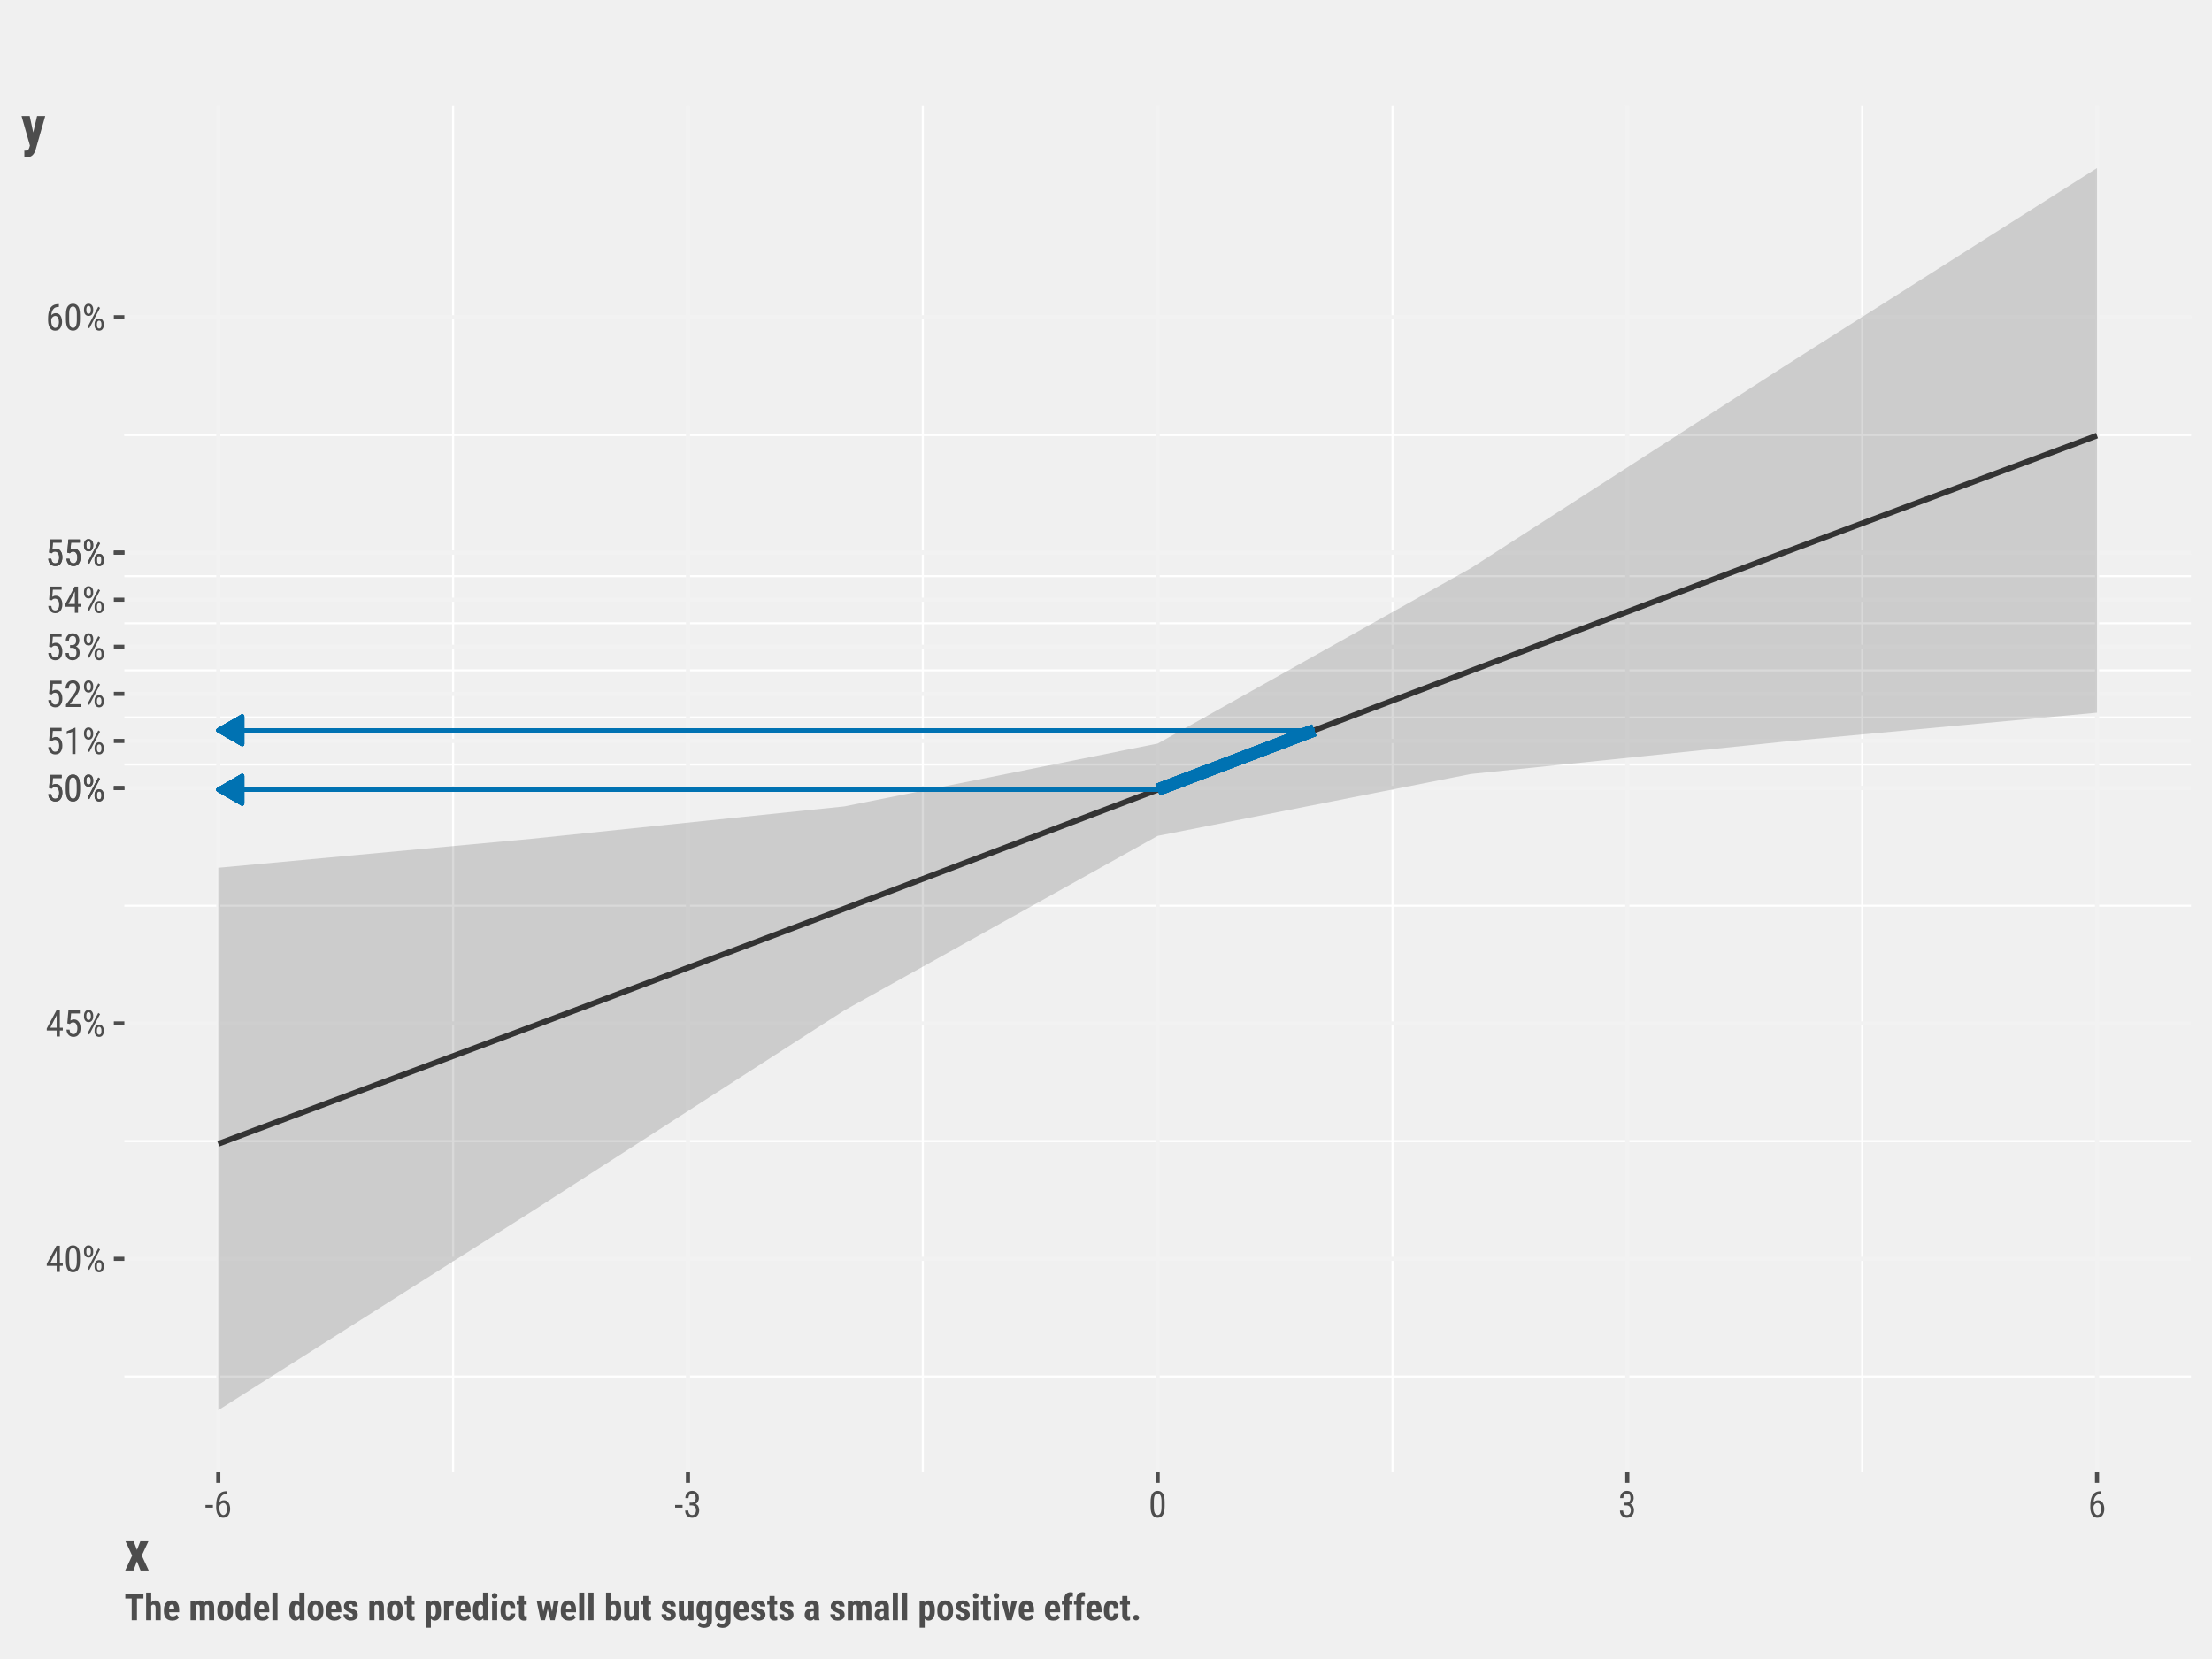
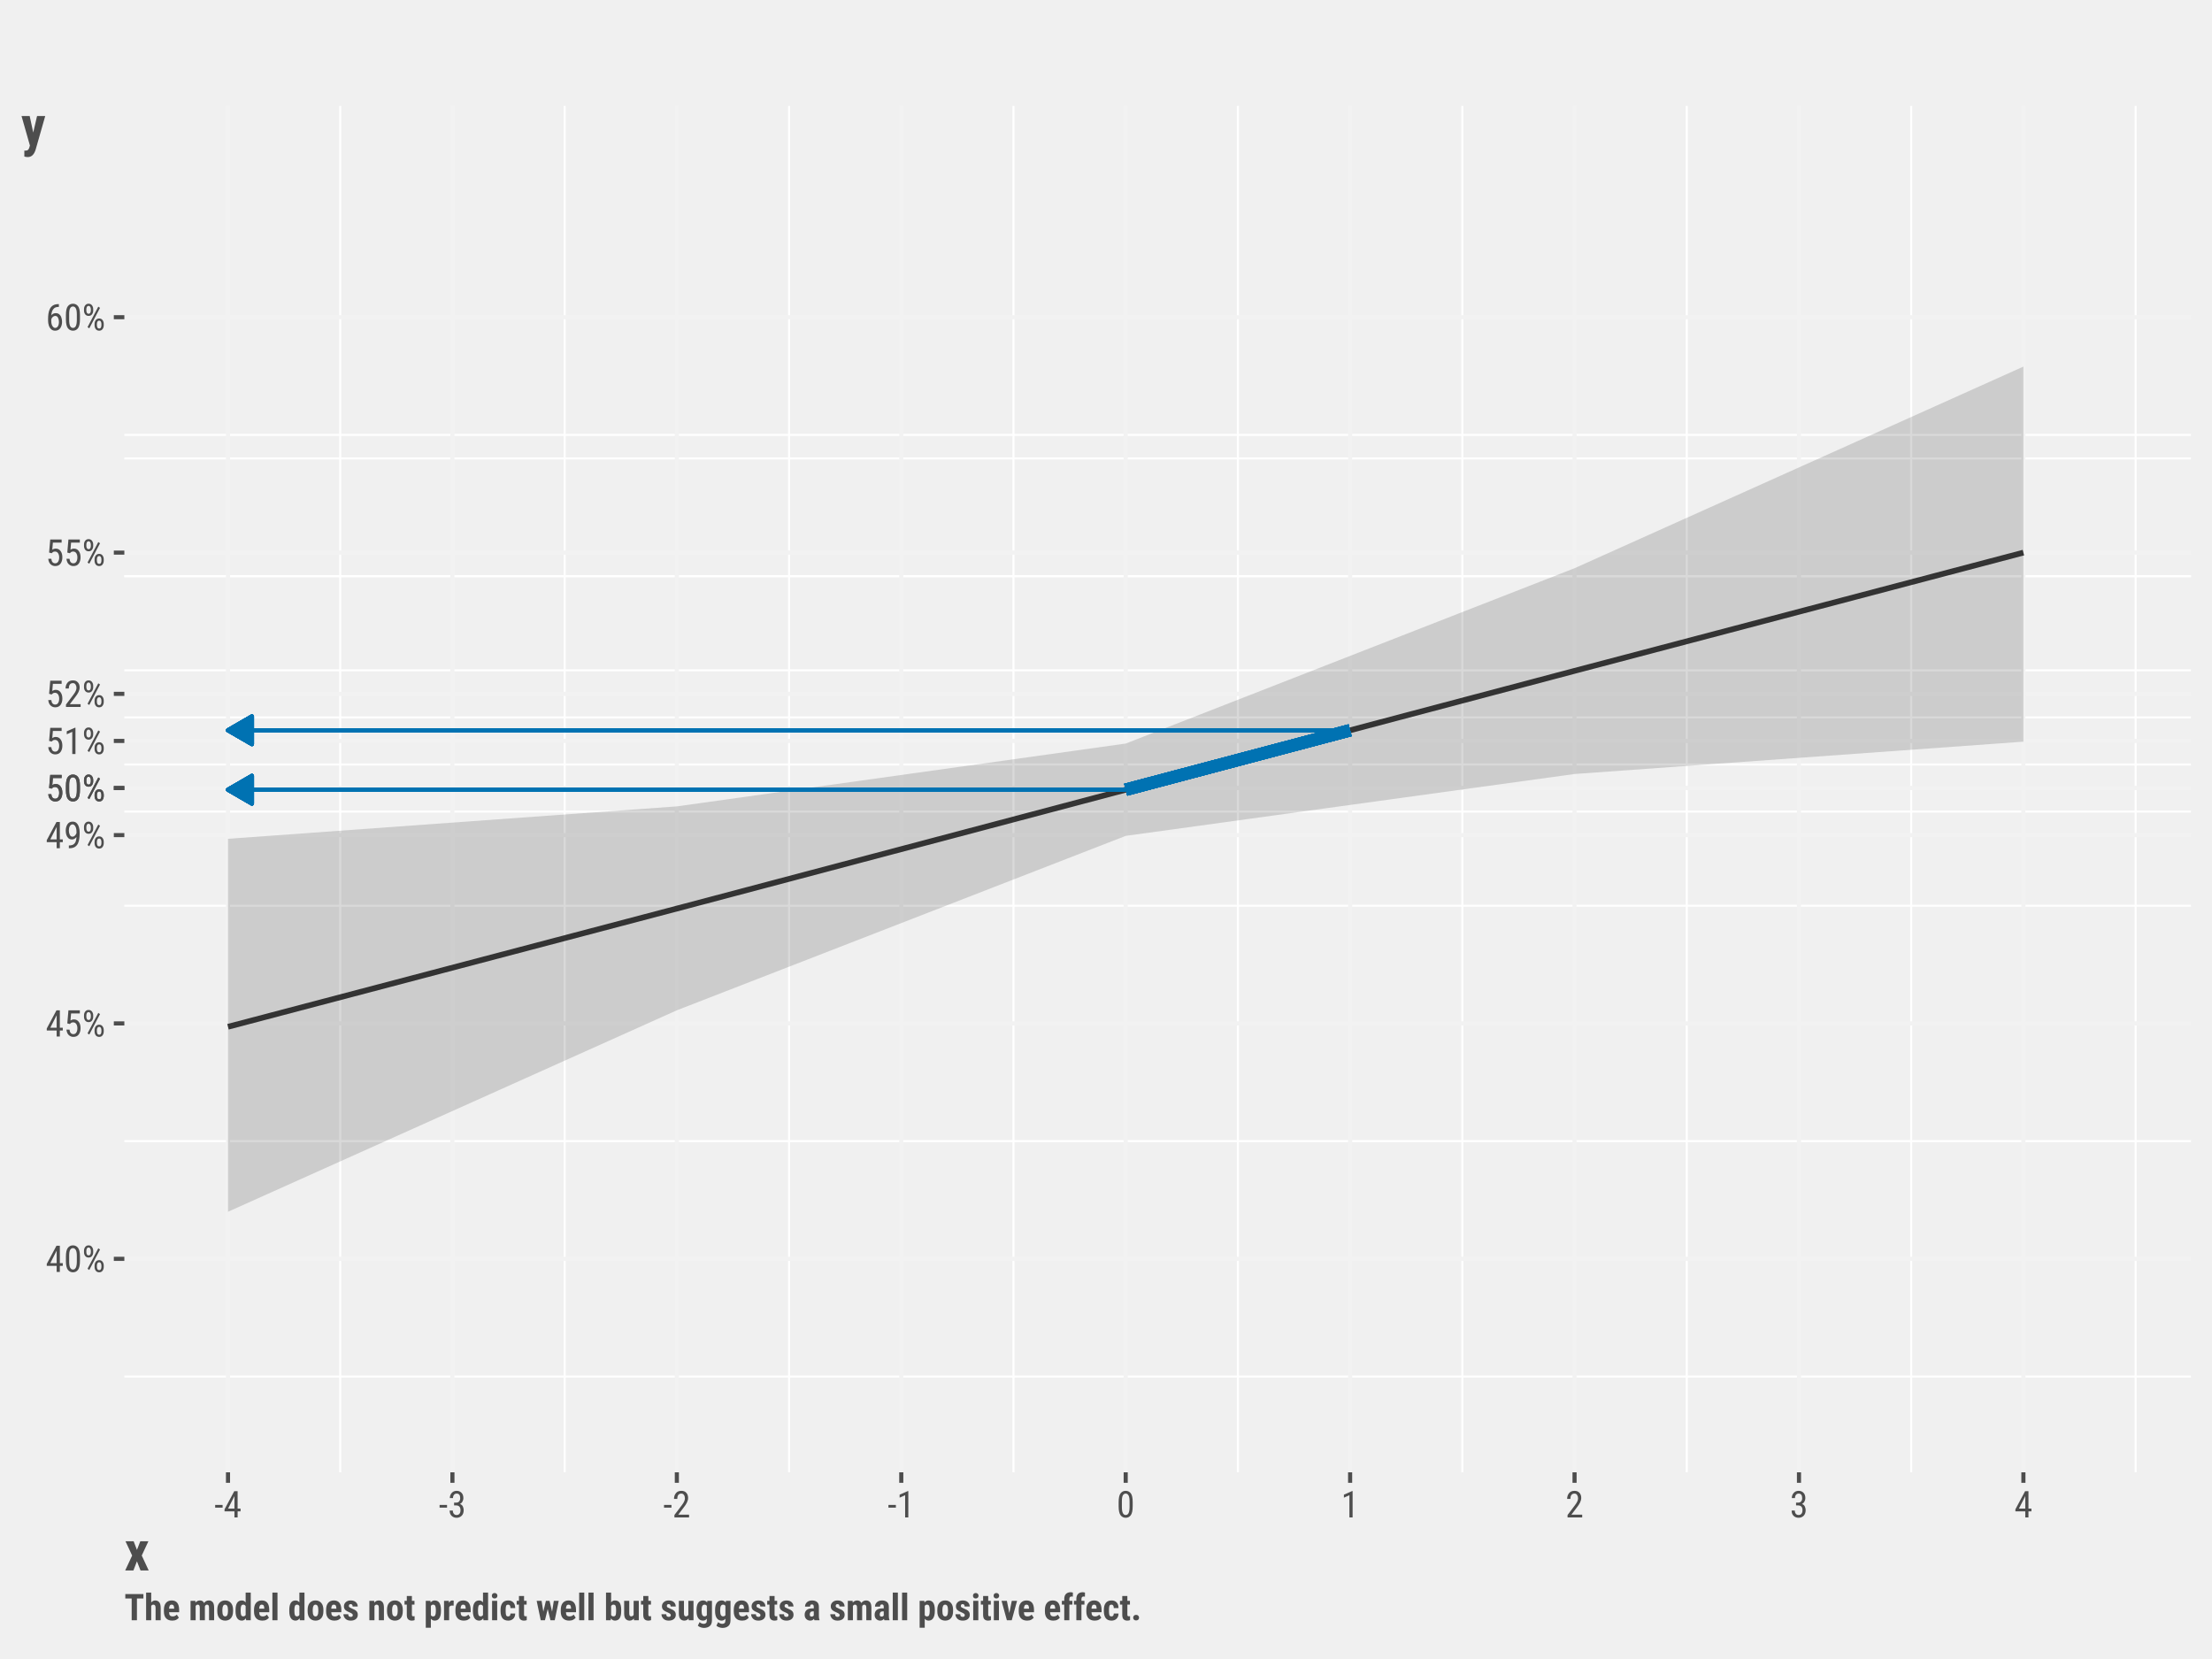
<svg xmlns="http://www.w3.org/2000/svg" class="svglite" width="576.00pt" height="432.00pt" viewBox="0 0 576.00 432.00">
  <defs>
    <style type="text/css">
    .svglite line, .svglite polyline, .svglite polygon, .svglite path, .svglite rect, .svglite circle {
      fill: none;
      stroke: #000000;
      stroke-linecap: round;
      stroke-linejoin: round;
      stroke-miterlimit: 10.00;
    }
    .svglite text {
      white-space: pre;
    }
  </style>
  </defs>
  <rect width="100%" height="100%" style="stroke: none; fill: none;" />
  <defs>
    <clipPath id="cpMC4wMHw1NzYuMDB8MC4wMHw0MzIuMDA=">
      <rect x="0.00" y="0.00" width="576.00" height="432.00" />
    </clipPath>
  </defs>
  <g clip-path="url(#cpMC4wMHw1NzYuMDB8MC4wMHw0MzIuMDA=)">
    <rect x="0.00" y="0" width="576.00" height="432.00" style="stroke-width: 1.07; stroke: none;" />
  </g>
  <defs>
    <clipPath id="cpMzIuMzh8NTcwLjUyfDI3LjU5fDM4My4zOA==">
      <rect x="32.38" y="27.59" width="538.14" height="355.79" />
    </clipPath>
  </defs>
  <g clip-path="url(#cpMzIuMzh8NTcwLjUyfDI3LjU5fDM4My4zOA==)">
    <polyline points="32.38,358.45 570.52,358.45 " style="stroke-width: 0.53; stroke: #FFFFFF; stroke-linecap: butt;" />
    <polyline points="32.38,297.15 570.52,297.15 " style="stroke-width: 0.53; stroke: #FFFFFF; stroke-linecap: butt;" />
    <polyline points="32.38,235.85 570.52,235.85 " style="stroke-width: 0.53; stroke: #FFFFFF; stroke-linecap: butt;" />
    <polyline points="32.38,174.55 570.52,174.55 " style="stroke-width: 0.53; stroke: #FFFFFF; stroke-linecap: butt;" />
    <polyline points="32.38,113.25 570.52,113.25 " style="stroke-width: 0.53; stroke: #FFFFFF; stroke-linecap: butt;" />
+     <polyline points="32.38,150.03 570.52,150.03 " style="stroke-width: 0.53; stroke: #FFFFFF; stroke-linecap: butt;" />
+     <polyline points="32.38,211.33 570.52,211.33 " style="stroke-width: 0.53; stroke: #FFFFFF; stroke-linecap: butt;" />
    <polyline points="32.38,199.07 570.52,199.07 " style="stroke-width: 0.53; stroke: #FFFFFF; stroke-linecap: butt;" />
    <polyline points="32.38,186.81 570.52,186.81 " style="stroke-width: 0.53; stroke: #FFFFFF; stroke-linecap: butt;" />
-     <polyline points="32.38,162.29 570.52,162.29 " style="stroke-width: 0.53; stroke: #FFFFFF; stroke-linecap: butt;" />
    <polyline points="32.38,150.03 570.52,150.03 " style="stroke-width: 0.53; stroke: #FFFFFF; stroke-linecap: butt;" />
-     <polyline points="32.38,113.25 570.52,113.25 " style="stroke-width: 0.53; stroke: #FFFFFF; stroke-linecap: butt;" />
-     <polyline points="32.38,82.60 570.52,82.60 " style="stroke-width: 0.53; stroke: #FFFFFF; stroke-linecap: butt;" />
-     <polyline points="117.99,383.38 117.99,27.59 " style="stroke-width: 0.53; stroke: #FFFFFF; stroke-linecap: butt;" />
-     <polyline points="240.30,383.38 240.30,27.59 " style="stroke-width: 0.53; stroke: #FFFFFF; stroke-linecap: butt;" />
-     <polyline points="362.60,383.38 362.60,27.59 " style="stroke-width: 0.53; stroke: #FFFFFF; stroke-linecap: butt;" />
-     <polyline points="484.91,383.38 484.91,27.59 " style="stroke-width: 0.53; stroke: #FFFFFF; stroke-linecap: butt;" />
+     <polyline points="32.38,119.38 570.52,119.38 " style="stroke-width: 0.53; stroke: #FFFFFF; stroke-linecap: butt;" />
+     <polyline points="88.59,383.38 88.59,27.59 " style="stroke-width: 0.53; stroke: #FFFFFF; stroke-linecap: butt;" />
+     <polyline points="147.03,383.38 147.03,27.59 " style="stroke-width: 0.53; stroke: #FFFFFF; stroke-linecap: butt;" />
+     <polyline points="205.47,383.38 205.47,27.59 " style="stroke-width: 0.53; stroke: #FFFFFF; stroke-linecap: butt;" />
+     <polyline points="263.91,383.38 263.91,27.59 " style="stroke-width: 0.53; stroke: #FFFFFF; stroke-linecap: butt;" />
+     <polyline points="322.35,383.38 322.35,27.59 " style="stroke-width: 0.53; stroke: #FFFFFF; stroke-linecap: butt;" />
+     <polyline points="380.79,383.38 380.79,27.59 " style="stroke-width: 0.53; stroke: #FFFFFF; stroke-linecap: butt;" />
+     <polyline points="439.23,383.38 439.23,27.59 " style="stroke-width: 0.53; stroke: #FFFFFF; stroke-linecap: butt;" />
+     <polyline points="497.67,383.38 497.67,27.59 " style="stroke-width: 0.53; stroke: #FFFFFF; stroke-linecap: butt;" />
+     <polyline points="556.11,383.38 556.11,27.59 " style="stroke-width: 0.53; stroke: #FFFFFF; stroke-linecap: butt;" />
    <polyline points="32.38,327.80 570.52,327.80 " style="stroke-width: 1.07; stroke: #F2F2F2; stroke-linecap: butt;" />
    <polyline points="32.38,266.50 570.52,266.50 " style="stroke-width: 1.07; stroke: #F2F2F2; stroke-linecap: butt;" />
    <polyline points="32.38,205.20 570.52,205.20 " style="stroke-width: 1.07; stroke: #F2F2F2; stroke-linecap: butt;" />
    <polyline points="32.38,143.90 570.52,143.90 " style="stroke-width: 1.07; stroke: #F2F2F2; stroke-linecap: butt;" />
    <polyline points="32.38,82.60 570.52,82.60 " style="stroke-width: 1.07; stroke: #F2F2F2; stroke-linecap: butt;" />
+     <polyline points="32.38,217.46 570.52,217.46 " style="stroke-width: 1.07; stroke: #F2F2F2; stroke-linecap: butt;" />
    <polyline points="32.38,205.20 570.52,205.20 " style="stroke-width: 1.07; stroke: #F2F2F2; stroke-linecap: butt;" />
    <polyline points="32.38,192.94 570.52,192.94 " style="stroke-width: 1.07; stroke: #F2F2F2; stroke-linecap: butt;" />
    <polyline points="32.38,180.68 570.52,180.68 " style="stroke-width: 1.07; stroke: #F2F2F2; stroke-linecap: butt;" />
-     <polyline points="32.38,168.42 570.52,168.42 " style="stroke-width: 1.07; stroke: #F2F2F2; stroke-linecap: butt;" />
-     <polyline points="32.38,156.16 570.52,156.16 " style="stroke-width: 1.07; stroke: #F2F2F2; stroke-linecap: butt;" />
-     <polyline points="32.38,143.90 570.52,143.90 " style="stroke-width: 1.07; stroke: #F2F2F2; stroke-linecap: butt;" />
-     <polyline points="56.84,383.38 56.84,27.59 " style="stroke-width: 1.07; stroke: #F2F2F2; stroke-linecap: butt;" />
-     <polyline points="179.14,383.38 179.14,27.59 " style="stroke-width: 1.07; stroke: #F2F2F2; stroke-linecap: butt;" />
-     <polyline points="301.45,383.38 301.45,27.59 " style="stroke-width: 1.07; stroke: #F2F2F2; stroke-linecap: butt;" />
-     <polyline points="423.75,383.38 423.75,27.59 " style="stroke-width: 1.07; stroke: #F2F2F2; stroke-linecap: butt;" />
-     <polyline points="546.06,383.38 546.06,27.59 " style="stroke-width: 1.07; stroke: #F2F2F2; stroke-linecap: butt;" />
-     <polyline points="56.84,297.85 138.38,267.37 219.91,236.59 301.45,205.64 382.99,174.69 464.52,143.90 546.06,113.42 " style="stroke-width: 1.49; stroke: #000000; stroke-opacity: 0.75; stroke-linecap: butt;" />
-     <polygon points="56.84,225.97 138.38,218.42 219.91,209.98 301.45,193.62 382.99,147.96 464.52,95.46 546.06,43.76 546.06,185.58 464.52,193.13 382.99,201.55 301.45,217.66 219.91,263.08 138.38,315.54 56.84,367.21 " style="stroke-width: 0.00; stroke: none; stroke-linecap: butt; fill: #000000; fill-opacity: 0.15;" />
-     <polyline points="56.84,225.97 138.38,218.42 219.91,209.98 301.45,193.62 382.99,147.96 464.52,95.46 546.06,43.76 " style="stroke-width: 1.07; stroke: none; stroke-linecap: butt;" />
-     <polyline points="546.06,185.58 464.52,193.13 382.99,201.55 301.45,217.66 219.91,263.08 138.38,315.54 56.84,367.21 " style="stroke-width: 1.07; stroke: none; stroke-linecap: butt;" />
-     <line x1="301.45" y1="205.64" x2="342.22" y2="190.16" style="stroke-width: 3.20; stroke: #0072B2; stroke-linecap: butt;" />
-     <line x1="301.45" y1="205.64" x2="342.22" y2="190.16" style="stroke-width: 3.20; stroke: #0072B2; stroke-linecap: butt;" />
-     <line x1="301.45" y1="205.64" x2="342.22" y2="190.16" style="stroke-width: 3.20; stroke: #0072B2; stroke-linecap: butt;" />
-     <line x1="301.45" y1="205.64" x2="342.22" y2="190.16" style="stroke-width: 3.20; stroke: #0072B2; stroke-linecap: butt;" />
-     <line x1="301.45" y1="205.64" x2="342.22" y2="190.16" style="stroke-width: 3.20; stroke: #0072B2; stroke-linecap: butt;" />
-     <line x1="301.45" y1="205.64" x2="342.22" y2="190.16" style="stroke-width: 3.20; stroke: #0072B2; stroke-linecap: butt;" />
-     <line x1="301.45" y1="205.64" x2="342.22" y2="190.16" style="stroke-width: 3.20; stroke: #0072B2; stroke-linecap: butt;" />
-     <line x1="301.45" y1="205.64" x2="56.84" y2="205.64" style="stroke-width: 1.07; stroke: #0072B2; stroke-linecap: butt;" />
-     <polygon points="63.07,202.04 56.84,205.64 63.07,209.24 " style="stroke-width: 1.07; stroke: #0072B2; stroke-linecap: butt; fill: #0072B2;" />
-     <line x1="301.45" y1="205.64" x2="56.84" y2="205.64" style="stroke-width: 1.07; stroke: #0072B2; stroke-linecap: butt;" />
-     <polygon points="63.07,202.04 56.84,205.64 63.07,209.24 " style="stroke-width: 1.07; stroke: #0072B2; stroke-linecap: butt; fill: #0072B2;" />
-     <line x1="301.45" y1="205.64" x2="56.84" y2="205.64" style="stroke-width: 1.07; stroke: #0072B2; stroke-linecap: butt;" />
-     <polygon points="63.07,202.04 56.84,205.64 63.07,209.24 " style="stroke-width: 1.07; stroke: #0072B2; stroke-linecap: butt; fill: #0072B2;" />
-     <line x1="301.45" y1="205.64" x2="56.84" y2="205.64" style="stroke-width: 1.07; stroke: #0072B2; stroke-linecap: butt;" />
-     <polygon points="63.07,202.04 56.84,205.64 63.07,209.24 " style="stroke-width: 1.07; stroke: #0072B2; stroke-linecap: butt; fill: #0072B2;" />
-     <line x1="301.45" y1="205.64" x2="56.84" y2="205.64" style="stroke-width: 1.07; stroke: #0072B2; stroke-linecap: butt;" />
-     <polygon points="63.07,202.04 56.84,205.64 63.07,209.24 " style="stroke-width: 1.07; stroke: #0072B2; stroke-linecap: butt; fill: #0072B2;" />
-     <line x1="301.45" y1="205.64" x2="56.84" y2="205.64" style="stroke-width: 1.07; stroke: #0072B2; stroke-linecap: butt;" />
-     <polygon points="63.07,202.04 56.84,205.64 63.07,209.24 " style="stroke-width: 1.07; stroke: #0072B2; stroke-linecap: butt; fill: #0072B2;" />
-     <line x1="301.45" y1="205.64" x2="56.84" y2="205.64" style="stroke-width: 1.07; stroke: #0072B2; stroke-linecap: butt;" />
-     <polygon points="63.07,202.04 56.84,205.64 63.07,209.24 " style="stroke-width: 1.07; stroke: #0072B2; stroke-linecap: butt; fill: #0072B2;" />
-     <line x1="342.22" y1="190.16" x2="56.84" y2="190.16" style="stroke-width: 1.07; stroke: #0072B2; stroke-linecap: butt;" />
-     <polygon points="63.07,186.56 56.84,190.16 63.07,193.76 " style="stroke-width: 1.07; stroke: #0072B2; stroke-linecap: butt; fill: #0072B2;" />
-     <line x1="342.22" y1="190.16" x2="56.84" y2="190.16" style="stroke-width: 1.07; stroke: #0072B2; stroke-linecap: butt;" />
-     <polygon points="63.07,186.56 56.84,190.16 63.07,193.76 " style="stroke-width: 1.07; stroke: #0072B2; stroke-linecap: butt; fill: #0072B2;" />
-     <line x1="342.22" y1="190.16" x2="56.84" y2="190.16" style="stroke-width: 1.07; stroke: #0072B2; stroke-linecap: butt;" />
-     <polygon points="63.07,186.56 56.84,190.16 63.07,193.76 " style="stroke-width: 1.07; stroke: #0072B2; stroke-linecap: butt; fill: #0072B2;" />
-     <line x1="342.22" y1="190.16" x2="56.84" y2="190.16" style="stroke-width: 1.07; stroke: #0072B2; stroke-linecap: butt;" />
-     <polygon points="63.07,186.56 56.84,190.16 63.07,193.76 " style="stroke-width: 1.07; stroke: #0072B2; stroke-linecap: butt; fill: #0072B2;" />
-     <line x1="342.22" y1="190.16" x2="56.84" y2="190.16" style="stroke-width: 1.07; stroke: #0072B2; stroke-linecap: butt;" />
-     <polygon points="63.07,186.56 56.84,190.16 63.07,193.76 " style="stroke-width: 1.07; stroke: #0072B2; stroke-linecap: butt; fill: #0072B2;" />
-     <line x1="342.22" y1="190.16" x2="56.84" y2="190.16" style="stroke-width: 1.07; stroke: #0072B2; stroke-linecap: butt;" />
-     <polygon points="63.07,186.56 56.84,190.16 63.07,193.76 " style="stroke-width: 1.07; stroke: #0072B2; stroke-linecap: butt; fill: #0072B2;" />
-     <line x1="342.22" y1="190.16" x2="56.84" y2="190.16" style="stroke-width: 1.07; stroke: #0072B2; stroke-linecap: butt;" />
-     <polygon points="63.07,186.56 56.84,190.16 63.07,193.76 " style="stroke-width: 1.07; stroke: #0072B2; stroke-linecap: butt; fill: #0072B2;" />
+     <polyline points="59.37,383.38 59.37,27.59 " style="stroke-width: 1.07; stroke: #F2F2F2; stroke-linecap: butt;" />
+     <polyline points="117.81,383.38 117.81,27.59 " style="stroke-width: 1.07; stroke: #F2F2F2; stroke-linecap: butt;" />
+     <polyline points="176.25,383.38 176.25,27.59 " style="stroke-width: 1.07; stroke: #F2F2F2; stroke-linecap: butt;" />
+     <polyline points="234.69,383.38 234.69,27.59 " style="stroke-width: 1.07; stroke: #F2F2F2; stroke-linecap: butt;" />
+     <polyline points="293.13,383.38 293.13,27.59 " style="stroke-width: 1.07; stroke: #F2F2F2; stroke-linecap: butt;" />
+     <polyline points="351.57,383.38 351.57,27.59 " style="stroke-width: 1.07; stroke: #F2F2F2; stroke-linecap: butt;" />
+     <polyline points="410.01,383.38 410.01,27.59 " style="stroke-width: 1.07; stroke: #F2F2F2; stroke-linecap: butt;" />
+     <polyline points="468.45,383.38 468.45,27.59 " style="stroke-width: 1.07; stroke: #F2F2F2; stroke-linecap: butt;" />
+     <polyline points="526.89,383.38 526.89,27.59 " style="stroke-width: 1.07; stroke: #F2F2F2; stroke-linecap: butt;" />
+     <polyline points="59.37,267.37 176.25,236.59 293.13,205.64 410.01,174.69 526.89,143.90 " style="stroke-width: 1.49; stroke: #000000; stroke-opacity: 0.75; stroke-linecap: butt;" />
+     <polygon points="59.37,218.42 176.25,209.98 293.13,193.62 410.01,147.96 526.89,95.46 526.89,193.13 410.01,201.55 293.13,217.66 176.25,263.08 59.37,315.54 " style="stroke-width: 0.00; stroke: none; stroke-linecap: butt; fill: #000000; fill-opacity: 0.15;" />
+     <polyline points="59.37,218.42 176.25,209.98 293.13,193.62 410.01,147.96 526.89,95.46 " style="stroke-width: 1.07; stroke: none; stroke-linecap: butt;" />
+     <polyline points="526.89,193.13 410.01,201.55 293.13,217.66 176.25,263.08 59.37,315.54 " style="stroke-width: 1.07; stroke: none; stroke-linecap: butt;" />
+     <line x1="293.13" y1="205.64" x2="351.57" y2="190.16" style="stroke-width: 3.20; stroke: #0072B2; stroke-linecap: butt;" />
+     <line x1="293.13" y1="205.64" x2="351.57" y2="190.16" style="stroke-width: 3.20; stroke: #0072B2; stroke-linecap: butt;" />
+     <line x1="293.13" y1="205.64" x2="351.57" y2="190.16" style="stroke-width: 3.20; stroke: #0072B2; stroke-linecap: butt;" />
+     <line x1="293.13" y1="205.64" x2="351.57" y2="190.16" style="stroke-width: 3.20; stroke: #0072B2; stroke-linecap: butt;" />
+     <line x1="293.13" y1="205.64" x2="351.57" y2="190.16" style="stroke-width: 3.20; stroke: #0072B2; stroke-linecap: butt;" />
+     <line x1="293.13" y1="205.64" x2="351.57" y2="190.16" style="stroke-width: 3.20; stroke: #0072B2; stroke-linecap: butt;" />
+     <line x1="293.13" y1="205.64" x2="351.57" y2="190.16" style="stroke-width: 3.20; stroke: #0072B2; stroke-linecap: butt;" />
+     <line x1="293.13" y1="205.64" x2="59.37" y2="205.64" style="stroke-width: 1.07; stroke: #0072B2; stroke-linecap: butt;" />
+     <polygon points="65.60,202.04 59.37,205.64 65.60,209.24 " style="stroke-width: 1.07; stroke: #0072B2; stroke-linecap: butt; fill: #0072B2;" />
+     <line x1="293.13" y1="205.64" x2="59.37" y2="205.64" style="stroke-width: 1.07; stroke: #0072B2; stroke-linecap: butt;" />
+     <polygon points="65.60,202.04 59.37,205.64 65.60,209.24 " style="stroke-width: 1.07; stroke: #0072B2; stroke-linecap: butt; fill: #0072B2;" />
+     <line x1="293.13" y1="205.64" x2="59.37" y2="205.64" style="stroke-width: 1.07; stroke: #0072B2; stroke-linecap: butt;" />
+     <polygon points="65.60,202.04 59.37,205.64 65.60,209.24 " style="stroke-width: 1.07; stroke: #0072B2; stroke-linecap: butt; fill: #0072B2;" />
+     <line x1="293.13" y1="205.64" x2="59.37" y2="205.64" style="stroke-width: 1.07; stroke: #0072B2; stroke-linecap: butt;" />
+     <polygon points="65.60,202.04 59.37,205.64 65.60,209.24 " style="stroke-width: 1.07; stroke: #0072B2; stroke-linecap: butt; fill: #0072B2;" />
+     <line x1="293.13" y1="205.64" x2="59.37" y2="205.64" style="stroke-width: 1.07; stroke: #0072B2; stroke-linecap: butt;" />
+     <polygon points="65.60,202.04 59.37,205.64 65.60,209.24 " style="stroke-width: 1.07; stroke: #0072B2; stroke-linecap: butt; fill: #0072B2;" />
+     <line x1="293.13" y1="205.64" x2="59.37" y2="205.64" style="stroke-width: 1.07; stroke: #0072B2; stroke-linecap: butt;" />
+     <polygon points="65.60,202.04 59.37,205.64 65.60,209.24 " style="stroke-width: 1.07; stroke: #0072B2; stroke-linecap: butt; fill: #0072B2;" />
+     <line x1="293.13" y1="205.64" x2="59.37" y2="205.64" style="stroke-width: 1.07; stroke: #0072B2; stroke-linecap: butt;" />
+     <polygon points="65.60,202.04 59.37,205.64 65.60,209.24 " style="stroke-width: 1.07; stroke: #0072B2; stroke-linecap: butt; fill: #0072B2;" />
+     <line x1="351.57" y1="190.16" x2="59.37" y2="190.16" style="stroke-width: 1.07; stroke: #0072B2; stroke-linecap: butt;" />
+     <polygon points="65.60,186.56 59.37,190.16 65.60,193.76 " style="stroke-width: 1.07; stroke: #0072B2; stroke-linecap: butt; fill: #0072B2;" />
+     <line x1="351.57" y1="190.16" x2="59.37" y2="190.16" style="stroke-width: 1.07; stroke: #0072B2; stroke-linecap: butt;" />
+     <polygon points="65.60,186.56 59.37,190.16 65.60,193.76 " style="stroke-width: 1.07; stroke: #0072B2; stroke-linecap: butt; fill: #0072B2;" />
+     <line x1="351.57" y1="190.16" x2="59.37" y2="190.16" style="stroke-width: 1.07; stroke: #0072B2; stroke-linecap: butt;" />
+     <polygon points="65.60,186.56 59.37,190.16 65.60,193.76 " style="stroke-width: 1.07; stroke: #0072B2; stroke-linecap: butt; fill: #0072B2;" />
+     <line x1="351.57" y1="190.16" x2="59.37" y2="190.16" style="stroke-width: 1.07; stroke: #0072B2; stroke-linecap: butt;" />
+     <polygon points="65.60,186.56 59.37,190.16 65.60,193.76 " style="stroke-width: 1.07; stroke: #0072B2; stroke-linecap: butt; fill: #0072B2;" />
+     <line x1="351.57" y1="190.16" x2="59.37" y2="190.16" style="stroke-width: 1.07; stroke: #0072B2; stroke-linecap: butt;" />
+     <polygon points="65.60,186.56 59.37,190.16 65.60,193.76 " style="stroke-width: 1.07; stroke: #0072B2; stroke-linecap: butt; fill: #0072B2;" />
+     <line x1="351.57" y1="190.16" x2="59.37" y2="190.16" style="stroke-width: 1.07; stroke: #0072B2; stroke-linecap: butt;" />
+     <polygon points="65.60,186.56 59.37,190.16 65.60,193.76 " style="stroke-width: 1.07; stroke: #0072B2; stroke-linecap: butt; fill: #0072B2;" />
+     <line x1="351.57" y1="190.16" x2="59.37" y2="190.16" style="stroke-width: 1.07; stroke: #0072B2; stroke-linecap: butt;" />
+     <polygon points="65.60,186.56 59.37,190.16 65.60,193.76 " style="stroke-width: 1.07; stroke: #0072B2; stroke-linecap: butt; fill: #0072B2;" />
  </g>
  <g clip-path="url(#cpMC4wMHw1NzYuMDB8MC4wMHw0MzIuMDA=)">
    <text x="27.45" y="331.21" text-anchor="end" style="font-size: 9.60px;fill: #4D4D4D; font-family: &quot;Roboto Condensed&quot;;" textLength="15.54px" lengthAdjust="spacingAndGlyphs">40%</text>
    <text x="27.45" y="269.91" text-anchor="end" style="font-size: 9.60px;fill: #4D4D4D; font-family: &quot;Roboto Condensed&quot;;" textLength="15.54px" lengthAdjust="spacingAndGlyphs">45%</text>
    <text x="27.45" y="208.61" text-anchor="end" style="font-size: 9.60px;fill: #4D4D4D; font-family: &quot;Roboto Condensed&quot;;" textLength="15.54px" lengthAdjust="spacingAndGlyphs">50%</text>
    <text x="27.45" y="147.31" text-anchor="end" style="font-size: 9.60px;fill: #4D4D4D; font-family: &quot;Roboto Condensed&quot;;" textLength="15.54px" lengthAdjust="spacingAndGlyphs">55%</text>
    <text x="27.45" y="86.01" text-anchor="end" style="font-size: 9.60px;fill: #4D4D4D; font-family: &quot;Roboto Condensed&quot;;" textLength="15.54px" lengthAdjust="spacingAndGlyphs">60%</text>
+     <text x="27.45" y="220.87" text-anchor="end" style="font-size: 9.60px;fill: #4D4D4D; font-family: &quot;Roboto Condensed&quot;;" textLength="15.54px" lengthAdjust="spacingAndGlyphs">49%</text>
    <text x="27.45" y="208.61" text-anchor="end" style="font-size: 9.60px;fill: #4D4D4D; font-family: &quot;Roboto Condensed&quot;;" textLength="15.54px" lengthAdjust="spacingAndGlyphs">50%</text>
    <text x="27.45" y="196.35" text-anchor="end" style="font-size: 9.60px;fill: #4D4D4D; font-family: &quot;Roboto Condensed&quot;;" textLength="15.54px" lengthAdjust="spacingAndGlyphs">51%</text>
    <text x="27.45" y="184.09" text-anchor="end" style="font-size: 9.60px;fill: #4D4D4D; font-family: &quot;Roboto Condensed&quot;;" textLength="15.54px" lengthAdjust="spacingAndGlyphs">52%</text>
-     <text x="27.45" y="171.83" text-anchor="end" style="font-size: 9.60px;fill: #4D4D4D; font-family: &quot;Roboto Condensed&quot;;" textLength="15.54px" lengthAdjust="spacingAndGlyphs">53%</text>
-     <text x="27.45" y="159.57" text-anchor="end" style="font-size: 9.60px;fill: #4D4D4D; font-family: &quot;Roboto Condensed&quot;;" textLength="15.54px" lengthAdjust="spacingAndGlyphs">54%</text>
-     <text x="27.45" y="147.31" text-anchor="end" style="font-size: 9.60px;fill: #4D4D4D; font-family: &quot;Roboto Condensed&quot;;" textLength="15.54px" lengthAdjust="spacingAndGlyphs">55%</text>
    <polyline points="29.64,327.80 32.38,327.80 " style="stroke-width: 1.07; stroke: #4D4D4D; stroke-linecap: butt;" />
    <polyline points="29.64,266.50 32.38,266.50 " style="stroke-width: 1.07; stroke: #4D4D4D; stroke-linecap: butt;" />
    <polyline points="29.64,205.20 32.38,205.20 " style="stroke-width: 1.07; stroke: #4D4D4D; stroke-linecap: butt;" />
    <polyline points="29.64,143.90 32.38,143.90 " style="stroke-width: 1.07; stroke: #4D4D4D; stroke-linecap: butt;" />
    <polyline points="29.64,82.60 32.38,82.60 " style="stroke-width: 1.07; stroke: #4D4D4D; stroke-linecap: butt;" />
+     <polyline points="29.64,217.46 32.38,217.46 " style="stroke-width: 1.07; stroke: #4D4D4D; stroke-linecap: butt;" />
    <polyline points="29.64,205.20 32.38,205.20 " style="stroke-width: 1.07; stroke: #4D4D4D; stroke-linecap: butt;" />
    <polyline points="29.64,192.94 32.38,192.94 " style="stroke-width: 1.07; stroke: #4D4D4D; stroke-linecap: butt;" />
    <polyline points="29.64,180.68 32.38,180.68 " style="stroke-width: 1.07; stroke: #4D4D4D; stroke-linecap: butt;" />
-     <polyline points="29.64,168.42 32.38,168.42 " style="stroke-width: 1.07; stroke: #4D4D4D; stroke-linecap: butt;" />
-     <polyline points="29.64,156.16 32.38,156.16 " style="stroke-width: 1.07; stroke: #4D4D4D; stroke-linecap: butt;" />
-     <polyline points="29.64,143.90 32.38,143.90 " style="stroke-width: 1.07; stroke: #4D4D4D; stroke-linecap: butt;" />
-     <polyline points="56.84,386.12 56.84,383.38 " style="stroke-width: 1.07; stroke: #4D4D4D; stroke-linecap: butt;" />
-     <polyline points="179.14,386.12 179.14,383.38 " style="stroke-width: 1.07; stroke: #4D4D4D; stroke-linecap: butt;" />
-     <polyline points="301.45,386.12 301.45,383.38 " style="stroke-width: 1.07; stroke: #4D4D4D; stroke-linecap: butt;" />
-     <polyline points="423.75,386.12 423.75,383.38 " style="stroke-width: 1.07; stroke: #4D4D4D; stroke-linecap: butt;" />
-     <polyline points="546.06,386.12 546.06,383.38 " style="stroke-width: 1.07; stroke: #4D4D4D; stroke-linecap: butt;" />
-     <text x="56.84" y="395.13" text-anchor="middle" style="font-size: 9.60px;fill: #4D4D4D; font-family: &quot;Roboto Condensed&quot;;" textLength="7.11px" lengthAdjust="spacingAndGlyphs">-6</text>
-     <text x="179.14" y="395.13" text-anchor="middle" style="font-size: 9.60px;fill: #4D4D4D; font-family: &quot;Roboto Condensed&quot;;" textLength="7.11px" lengthAdjust="spacingAndGlyphs">-3</text>
-     <text x="301.45" y="395.13" text-anchor="middle" style="font-size: 9.60px;fill: #4D4D4D; font-family: &quot;Roboto Condensed&quot;;" textLength="4.74px" lengthAdjust="spacingAndGlyphs">0</text>
-     <text x="423.75" y="395.13" text-anchor="middle" style="font-size: 9.60px;fill: #4D4D4D; font-family: &quot;Roboto Condensed&quot;;" textLength="4.74px" lengthAdjust="spacingAndGlyphs">3</text>
-     <text x="546.06" y="395.13" text-anchor="middle" style="font-size: 9.60px;fill: #4D4D4D; font-family: &quot;Roboto Condensed&quot;;" textLength="4.74px" lengthAdjust="spacingAndGlyphs">6</text>
+     <polyline points="59.37,386.12 59.37,383.38 " style="stroke-width: 1.07; stroke: #4D4D4D; stroke-linecap: butt;" />
+     <polyline points="117.81,386.12 117.81,383.38 " style="stroke-width: 1.07; stroke: #4D4D4D; stroke-linecap: butt;" />
+     <polyline points="176.25,386.12 176.25,383.38 " style="stroke-width: 1.07; stroke: #4D4D4D; stroke-linecap: butt;" />
+     <polyline points="234.69,386.12 234.69,383.38 " style="stroke-width: 1.07; stroke: #4D4D4D; stroke-linecap: butt;" />
+     <polyline points="293.13,386.12 293.13,383.38 " style="stroke-width: 1.07; stroke: #4D4D4D; stroke-linecap: butt;" />
+     <polyline points="351.57,386.12 351.57,383.38 " style="stroke-width: 1.07; stroke: #4D4D4D; stroke-linecap: butt;" />
+     <polyline points="410.01,386.12 410.01,383.38 " style="stroke-width: 1.07; stroke: #4D4D4D; stroke-linecap: butt;" />
+     <polyline points="468.45,386.12 468.45,383.38 " style="stroke-width: 1.07; stroke: #4D4D4D; stroke-linecap: butt;" />
+     <polyline points="526.89,386.12 526.89,383.38 " style="stroke-width: 1.07; stroke: #4D4D4D; stroke-linecap: butt;" />
+     <text x="59.37" y="395.13" text-anchor="middle" style="font-size: 9.60px;fill: #4D4D4D; font-family: &quot;Roboto Condensed&quot;;" textLength="7.11px" lengthAdjust="spacingAndGlyphs">-4</text>
+     <text x="117.81" y="395.13" text-anchor="middle" style="font-size: 9.60px;fill: #4D4D4D; font-family: &quot;Roboto Condensed&quot;;" textLength="7.11px" lengthAdjust="spacingAndGlyphs">-3</text>
+     <text x="176.25" y="395.13" text-anchor="middle" style="font-size: 9.60px;fill: #4D4D4D; font-family: &quot;Roboto Condensed&quot;;" textLength="7.11px" lengthAdjust="spacingAndGlyphs">-2</text>
+     <text x="234.69" y="395.13" text-anchor="middle" style="font-size: 9.60px;fill: #4D4D4D; font-family: &quot;Roboto Condensed&quot;;" textLength="7.11px" lengthAdjust="spacingAndGlyphs">-1</text>
+     <text x="293.13" y="395.13" text-anchor="middle" style="font-size: 9.60px;fill: #4D4D4D; font-family: &quot;Roboto Condensed&quot;;" textLength="4.74px" lengthAdjust="spacingAndGlyphs">0</text>
+     <text x="351.57" y="395.13" text-anchor="middle" style="font-size: 9.60px;fill: #4D4D4D; font-family: &quot;Roboto Condensed&quot;;" textLength="4.74px" lengthAdjust="spacingAndGlyphs">1</text>
+     <text x="410.01" y="395.13" text-anchor="middle" style="font-size: 9.60px;fill: #4D4D4D; font-family: &quot;Roboto Condensed&quot;;" textLength="4.74px" lengthAdjust="spacingAndGlyphs">2</text>
+     <text x="468.45" y="395.13" text-anchor="middle" style="font-size: 9.60px;fill: #4D4D4D; font-family: &quot;Roboto Condensed&quot;;" textLength="4.74px" lengthAdjust="spacingAndGlyphs">3</text>
+     <text x="526.89" y="395.13" text-anchor="middle" style="font-size: 9.60px;fill: #4D4D4D; font-family: &quot;Roboto Condensed&quot;;" textLength="4.74px" lengthAdjust="spacingAndGlyphs">4</text>
    <text x="32.38" y="408.95" style="font-size: 14.40px; font-weight: bold;fill: #4D4D4D; font-family: &quot;Roboto Condensed&quot;;" textLength="6.52px" lengthAdjust="spacingAndGlyphs">x</text>
    <text x="5.48" y="37.82" style="font-size: 14.40px; font-weight: bold;fill: #4D4D4D; font-family: &quot;Roboto Condensed&quot;;" textLength="6.42px" lengthAdjust="spacingAndGlyphs">y</text>
    <text x="32.38" y="421.91" style="font-size: 9.60px; font-weight: bold;fill: #4D4D4D; font-family: &quot;Roboto Condensed&quot;;" textLength="264.82px" lengthAdjust="spacingAndGlyphs">The model does not predict well but suggests a small positive effect.</text>
  </g>
</svg>
